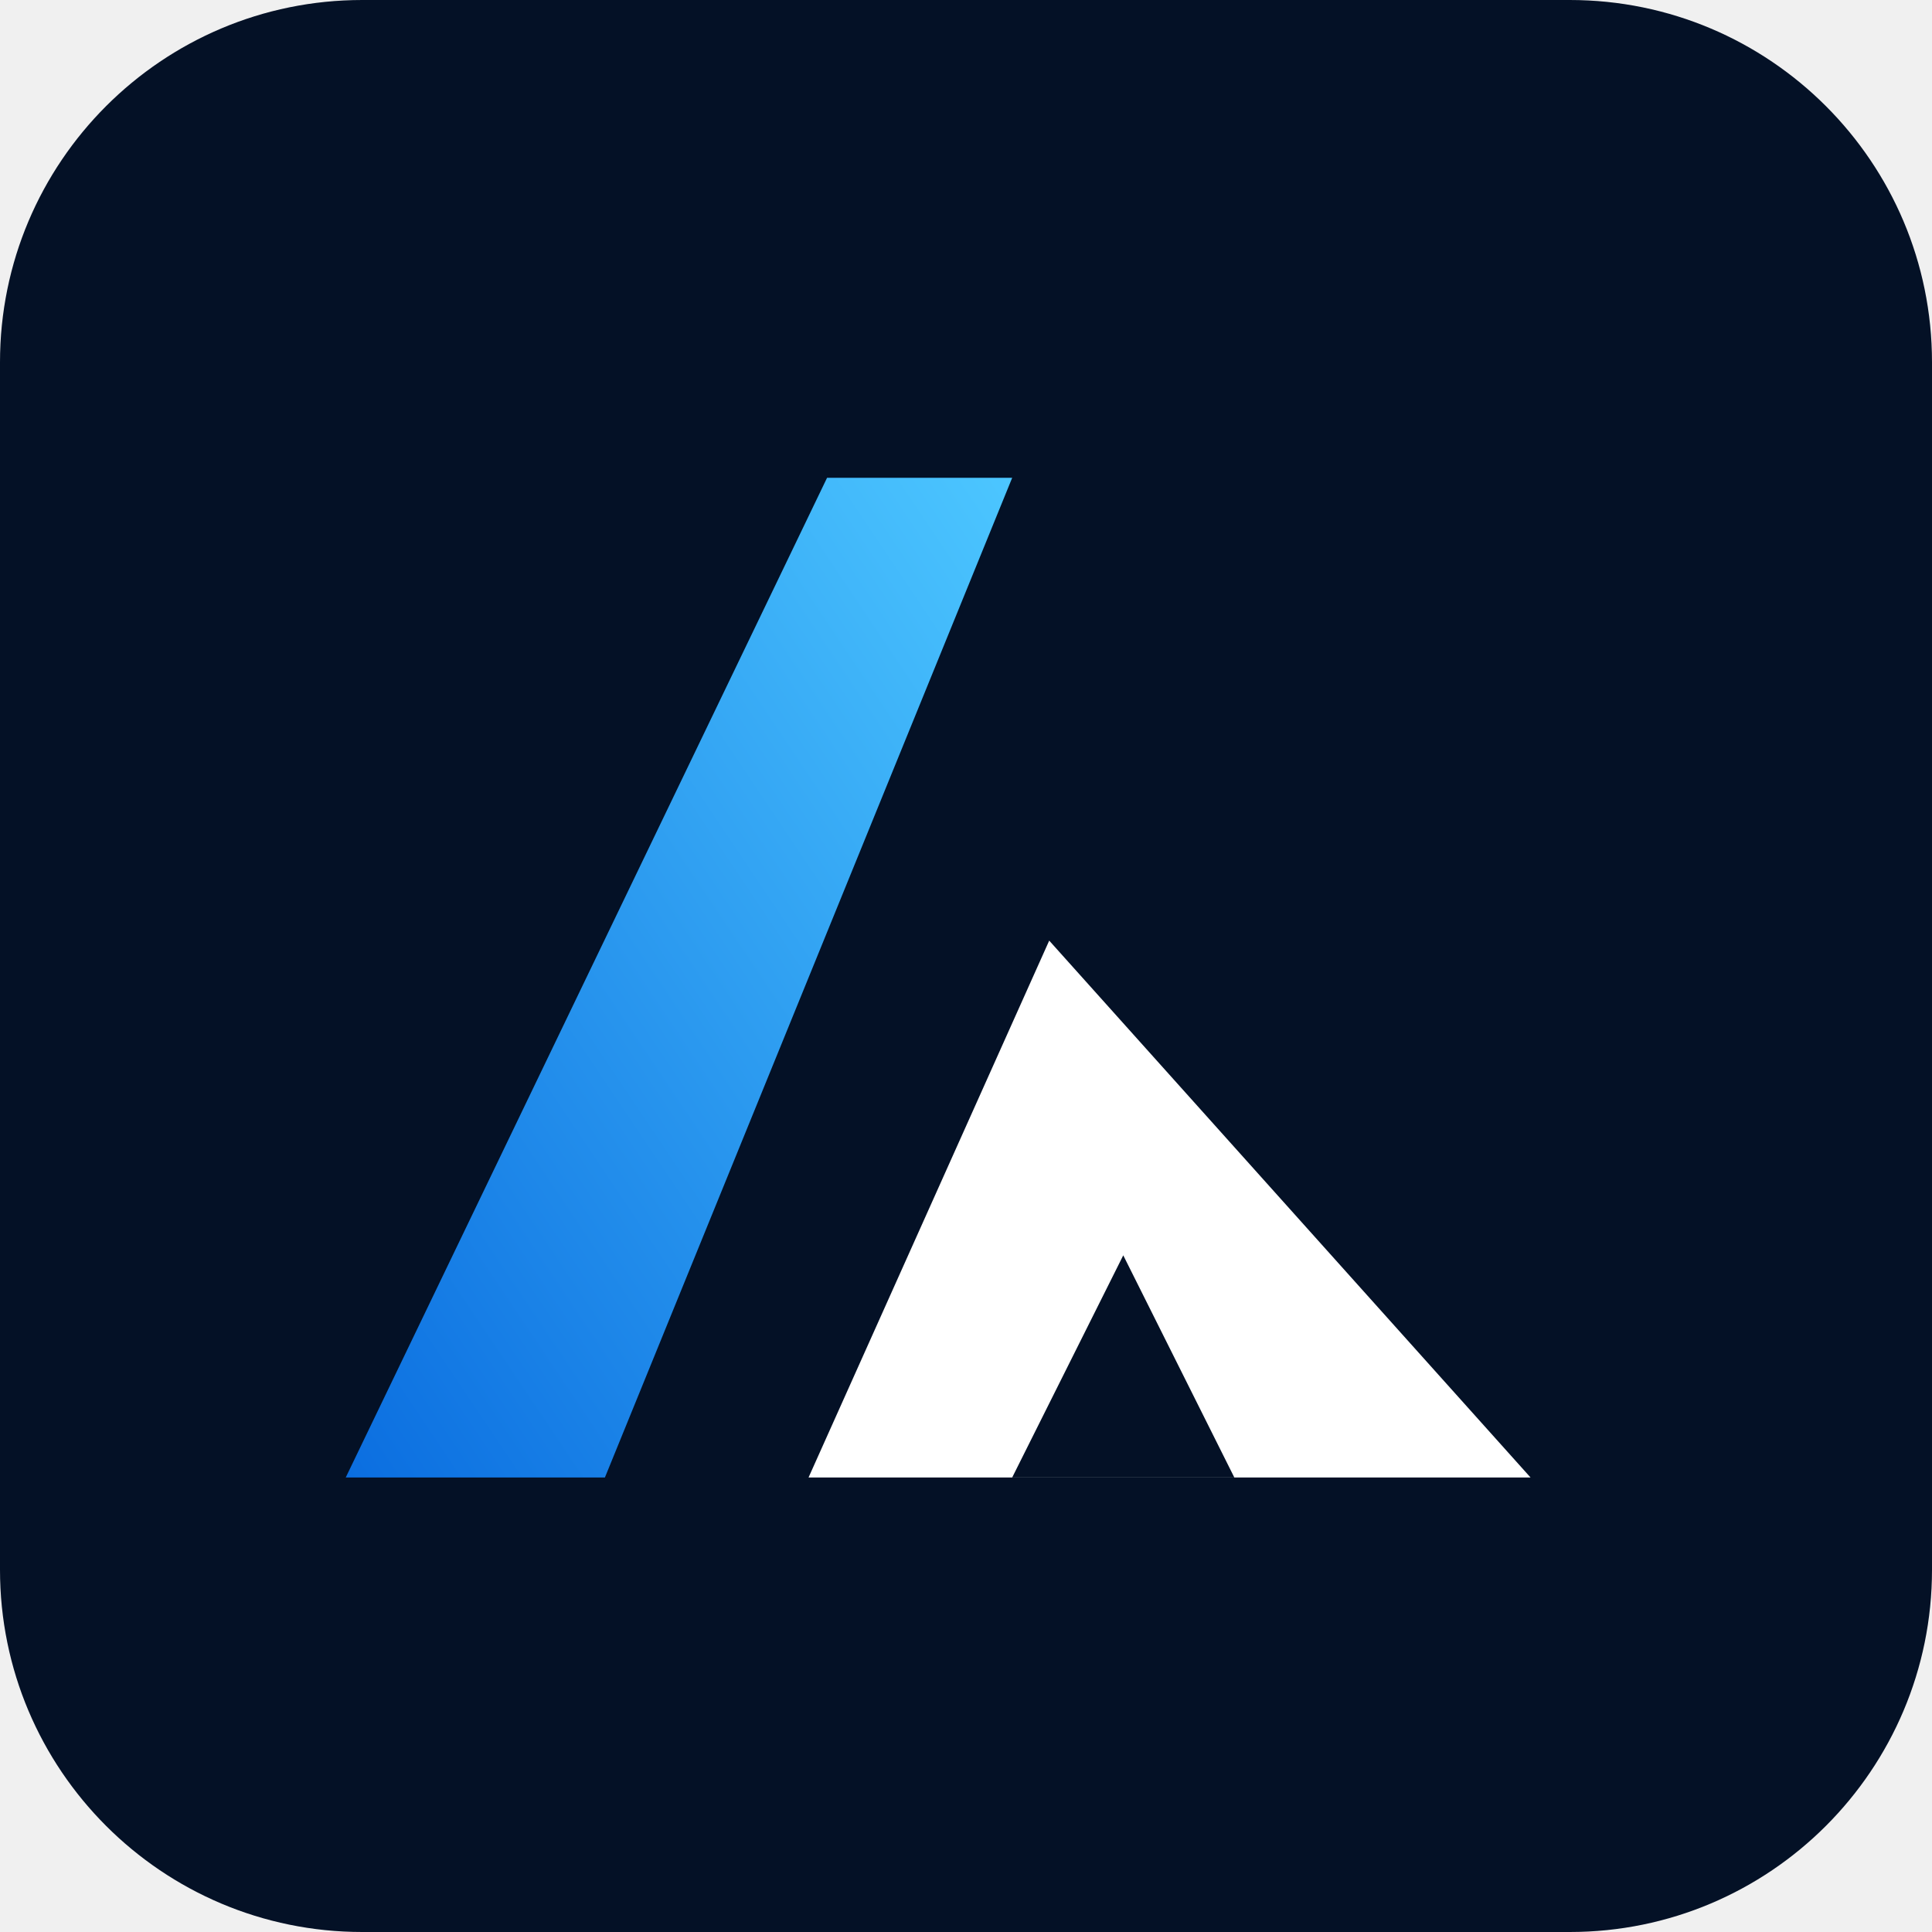
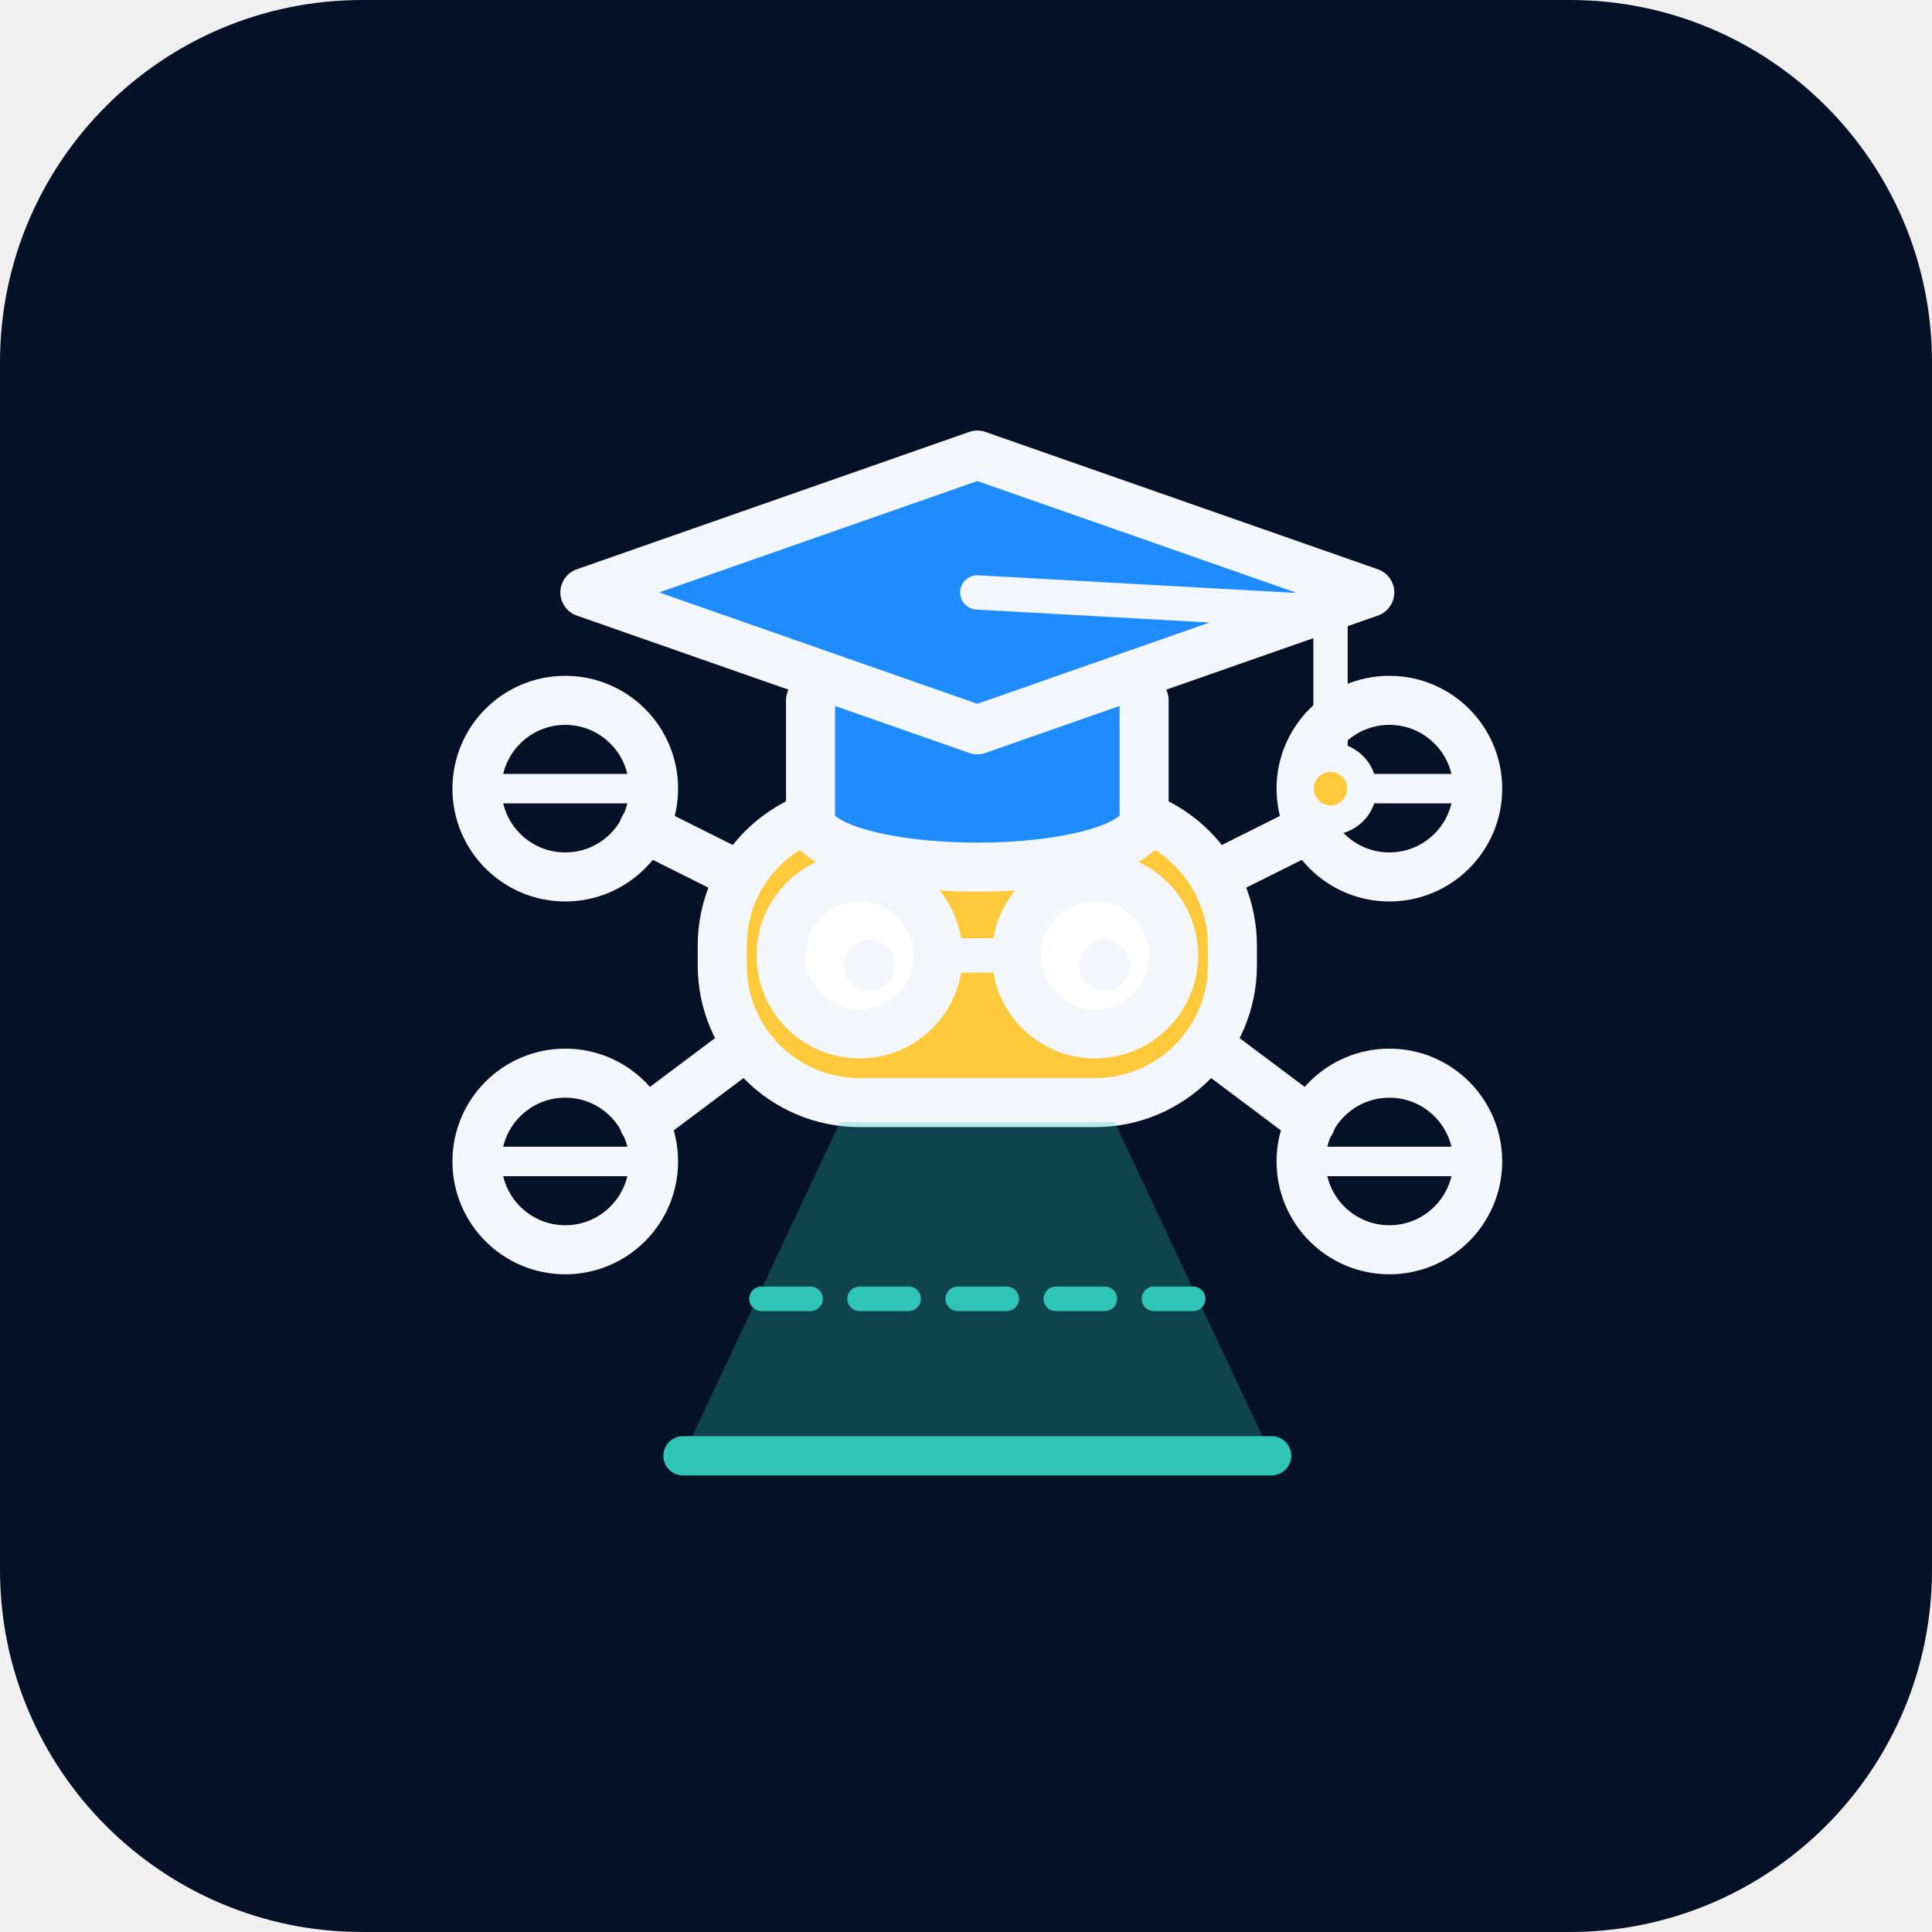
<svg xmlns="http://www.w3.org/2000/svg" viewBox="0 0 512 512">
-   <defs>
-     <linearGradient id="g" x1="0" y1="1" x2="1" y2="0">
-       <stop offset="0" stop-color="#0B6EE0" />
-       <stop offset="1" stop-color="#4CC6FF" />
-     </linearGradient>
-   </defs>
  <rect width="512" height="512" rx="96" fill="#041126" />
-   <g transform="translate(72 107) scale(2.453)">
-     <path d="M8 116 L60 8 L80 8 L36 116 Z" fill="url(#g)" />
-     <path d="M58 116 L84 58 L136 116 Z" fill="#fff" />
-     <path d="M80 116 L92 92 L104 116 Z" fill="#041126" />
+   <g transform="translate(51 105) scale(2.6)">
+     <g fill="none" stroke="#F3F6FB" stroke-width="5" stroke-linecap="round" stroke-linejoin="round">
+       <path d="M62 52 46 44M98 52l16-8M62 62 46 74M98 62l16 12" />
+       <circle cx="38" cy="40" r="9" />
+       <circle cx="122" cy="40" r="9" />
+       <circle cx="38" cy="78" r="9" />
+       <circle cx="122" cy="78" r="9" />
+       <path d="M31 40h14M115 40h14M31 78h14M115 78h14" stroke-width="3" />
+       <rect x="54" y="42" width="52" height="30" rx="14" fill="#FFC93C" />
+       <path d="M63 31v12c0 3 8 5 17 5s17-2 17-5V31" fill="#1E8CFF" />
+       <path d="M80 6l40 14-40 14-40-14z" fill="#1E8CFF" />
+       <path d="M80 20l36 2v14" stroke-width="3.5" />
+       <circle cx="116" cy="40" r="3.2" fill="#FFC93C" stroke-width="3" />
+       <circle cx="68" cy="57" r="8" fill="#fff" />
+       <circle cx="92" cy="57" r="8" fill="#fff" />
+       <path d="M76 57h8" stroke-width="3.5" />
+       <circle cx="69" cy="58" r="2.6" fill="#F3F6FB" stroke="none" />
+       <circle cx="93" cy="58" r="2.6" fill="#F3F6FB" stroke="none" />
+     </g>
+     <g class="beam">
+       <path d="M66 74h28l16 34H50z" fill="#2EC4B6" fill-opacity=".28" />
+       <path d="M50 108h60" stroke="#2EC4B6" stroke-width="4" stroke-linecap="round" fill="none" />
+       <path d="M58 92h44" stroke="#2EC4B6" stroke-width="2.5" stroke-dasharray="5 5" stroke-linecap="round" fill="none" />
+     </g>
  </g>
</svg>
